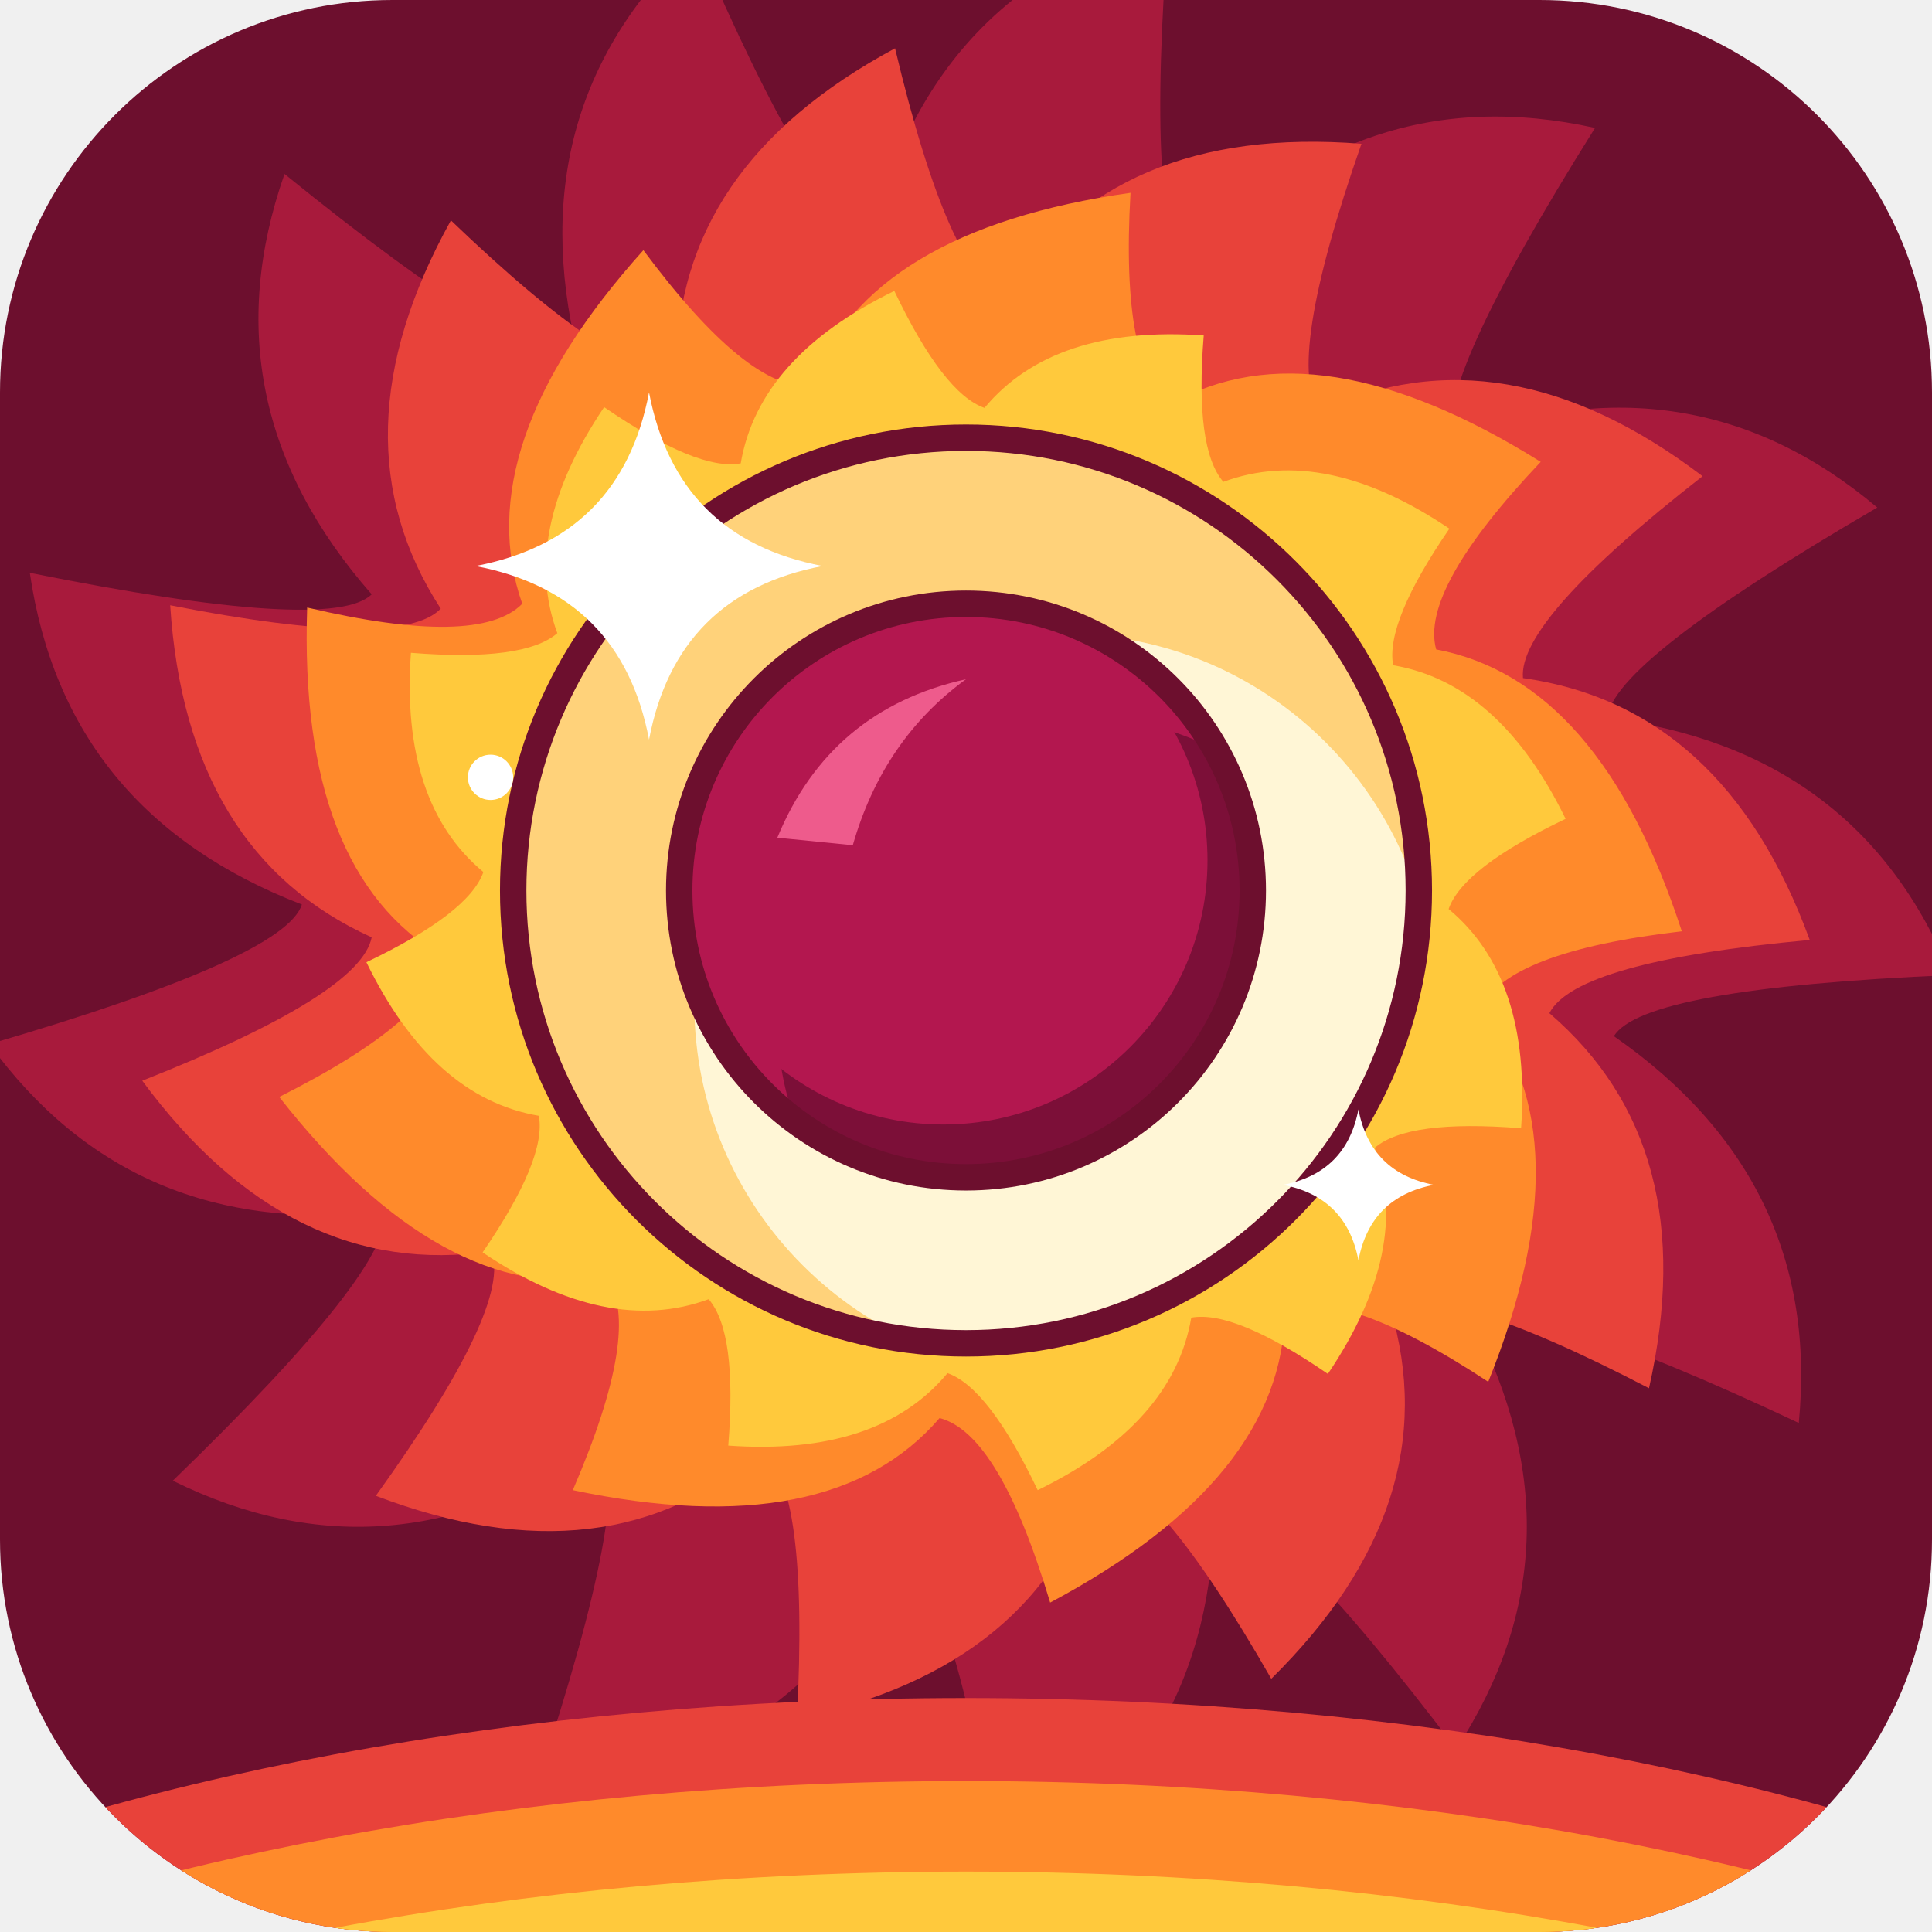
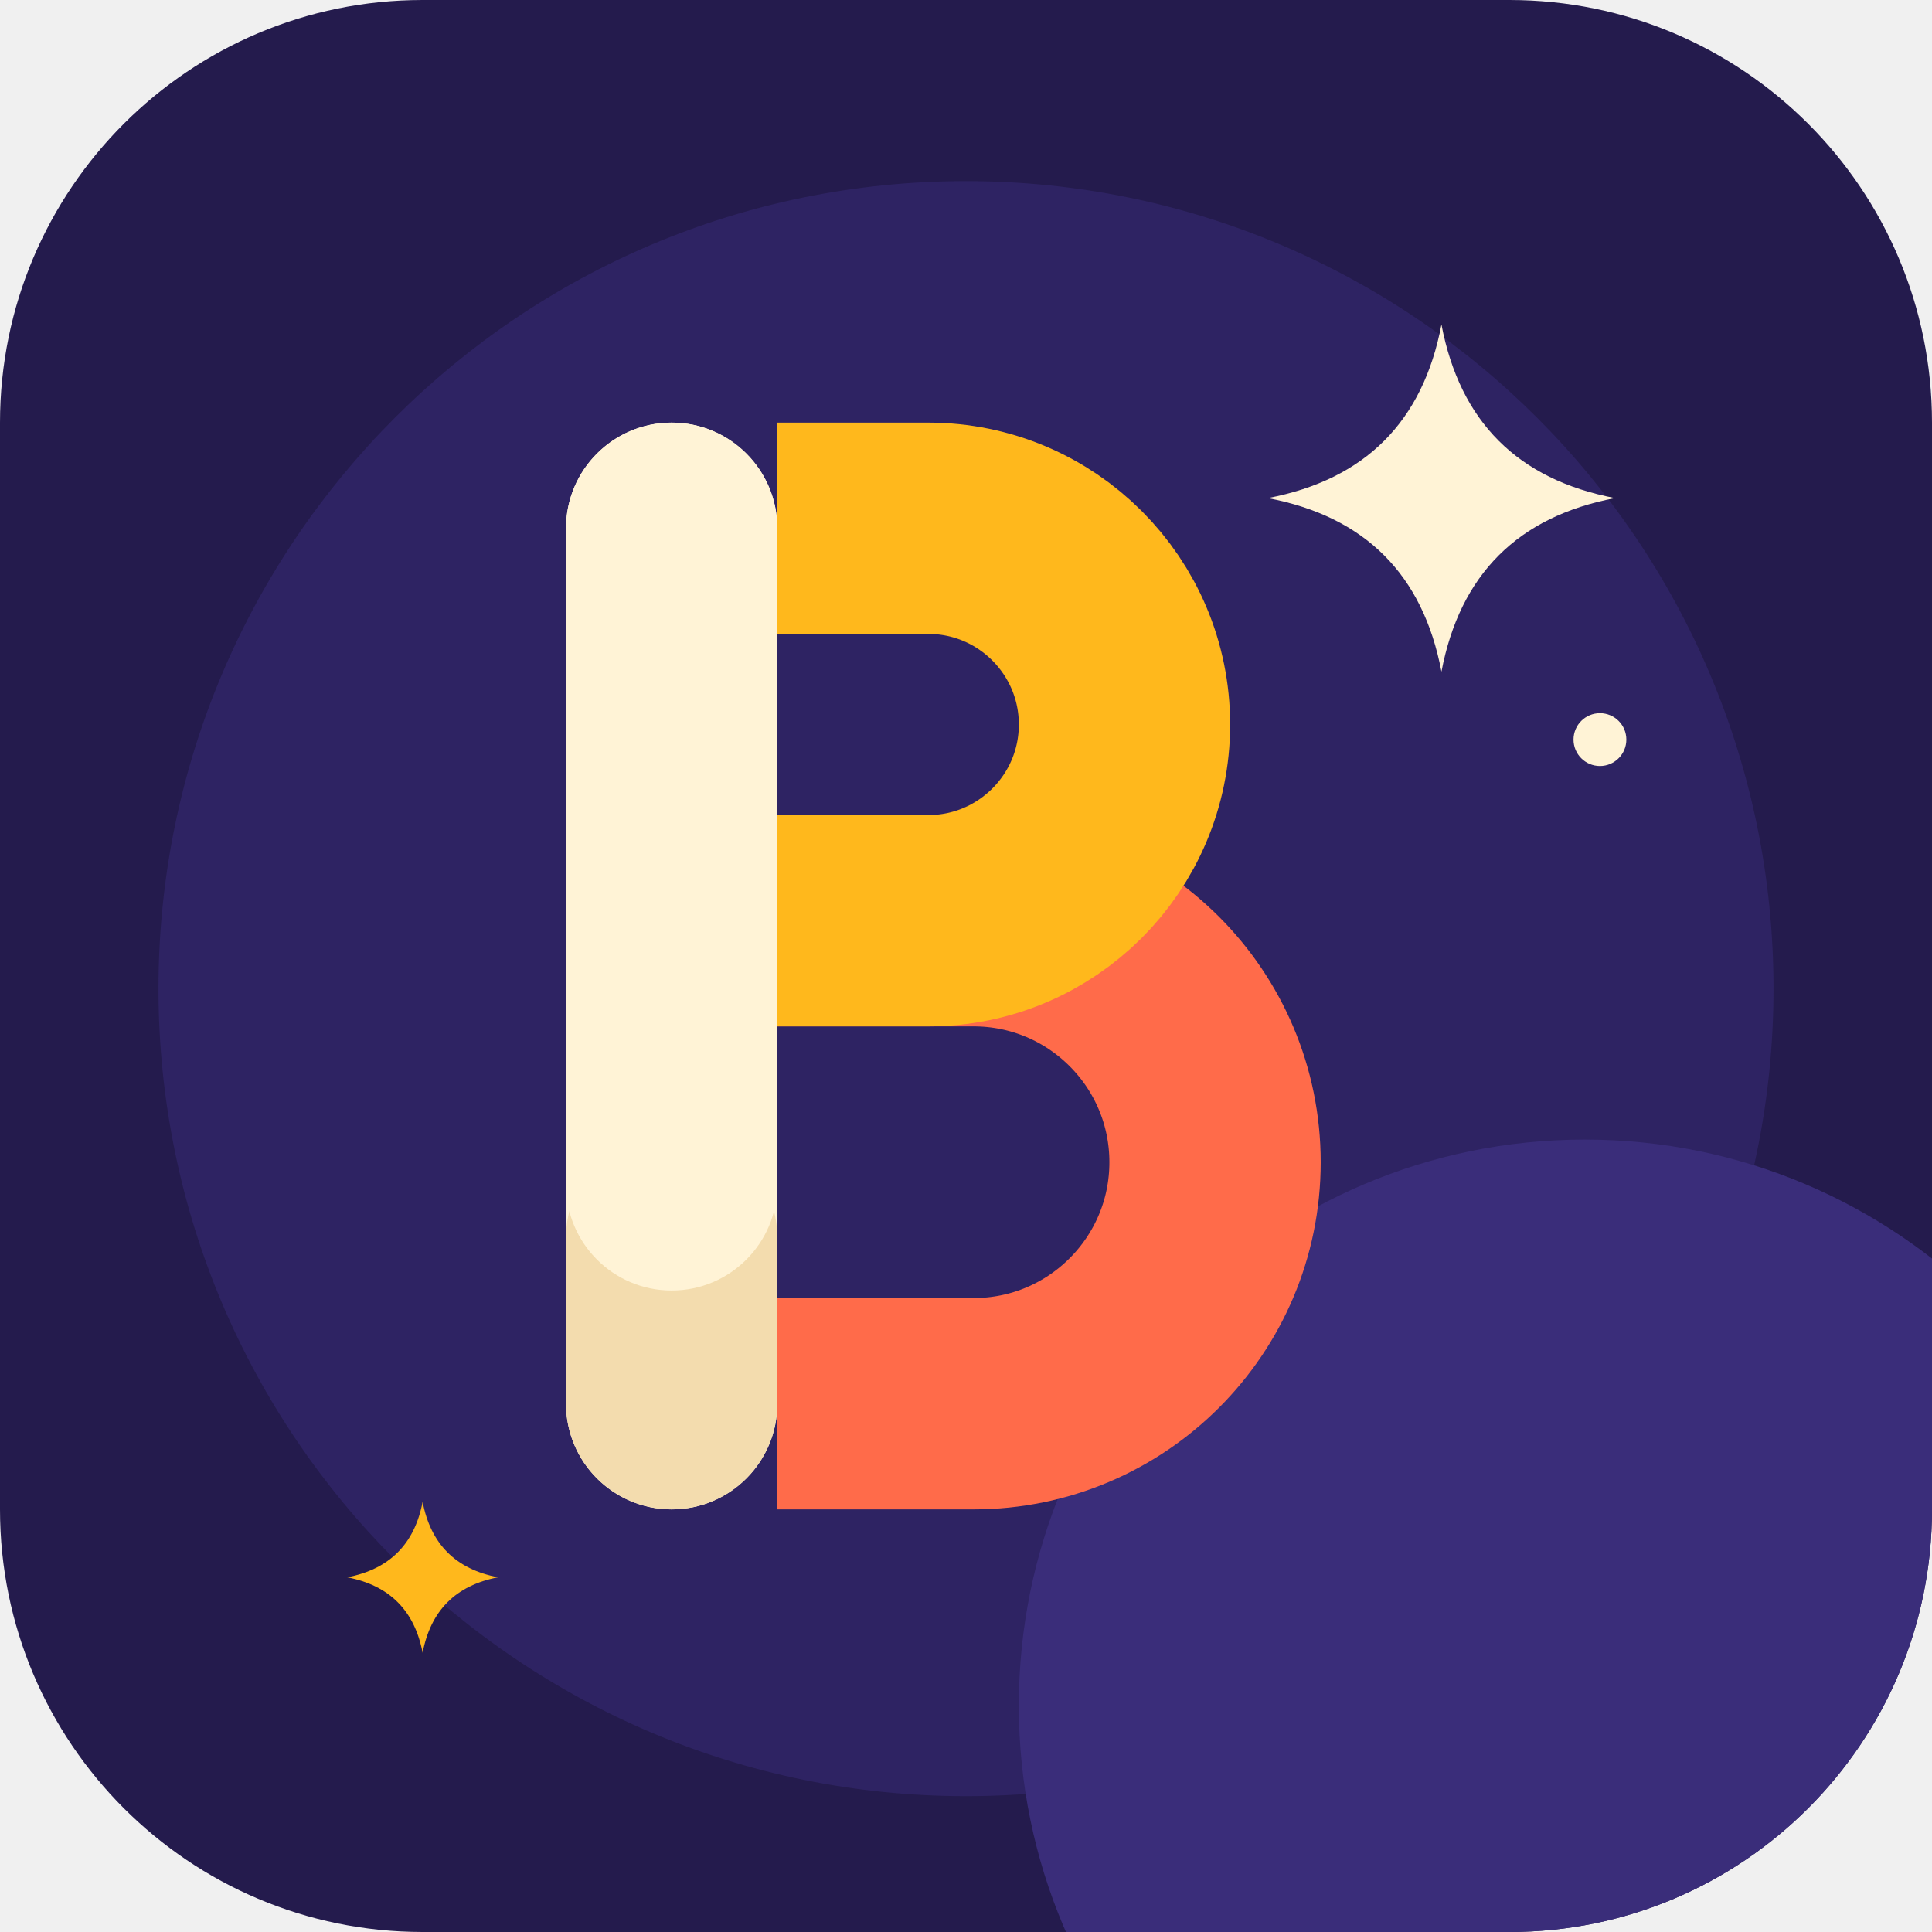
<svg xmlns="http://www.w3.org/2000/svg" viewBox="0 0 512 512" role="img" aria-label="Beatrix">
  <defs>
    <clipPath id="frame">
-       <rect width="512" height="512" rx="104" />
-     </clipPath>
-     <clipPath id="band">
-       <path fill-rule="evenodd" d="M136 236a120 120 0 1 0 240 0a120 120 0 1 0 -240 0ZM180 236a76 76 0 1 0 152 0a76 76 0 1 0 -152 0Z" />
-     </clipPath>
-     <clipPath id="core">
-       <circle cx="256" cy="236" r="76" />
+       <rect width="512" height="512" rx="112" />
    </clipPath>
  </defs>
  <g clip-path="url(#frame)">
-     <rect width="512" height="512" fill="#6d0f2e" />
-     <path d="M231.2 61.8 Q247.5 -3.5 309.7 -20.4 Q303.4 61.0 315.0 70.2 Q359.8 20.0 422.7 33.9 Q379.3 103.1 385.3 116.6 Q448.3 93.0 497.5 134.5 Q426.9 175.6 426.0 190.3 Q492.7 198.7 517.0 258.4 Q435.4 261.9 427.7 274.6 Q482.9 313.0 476.7 377.1 Q402.8 342.3 390.1 349.9 Q421.1 409.6 385.9 463.5 Q336.6 398.4 321.8 399.2 Q321.5 466.5 265.3 497.8 Q251.9 417.2 238.4 411.1 Q206.9 470.6 142.5 472.1 Q168.1 394.6 159.1 382.9 Q103.5 420.9 45.8 392.4 Q104.5 335.6 101.9 321.0 Q35.1 328.8 -2.8 276.7 Q75.6 253.8 80.0 239.7 Q17.2 215.5 7.9 151.8 Q88.0 167.9 98.5 157.5 Q54.1 106.9 75.4 46.1 Q138.9 97.6 153.0 93.3 Q137.2 27.9 184.4 -16.0 Q216.6 59.0 231.2 61.8Z" fill="#a81a3c" />
-     <path d="M266.2 78.3 Q295.1 32.9 360.8 38.1 Q340.3 96.8 349.8 108.9 Q398.7 86.3 451.2 126.2 Q402.2 164.4 403.6 179.7 Q457.0 187.2 479.6 249.1 Q417.6 254.8 410.6 268.5 Q451.5 303.6 437.0 367.9 Q381.8 339.2 368.5 346.9 Q383.9 398.5 336.9 444.9 Q306.0 390.9 290.7 390.2 Q275.7 441.9 211.2 455.5 Q214.4 393.3 201.8 384.4 Q161.3 419.9 99.6 396.4 Q135.9 345.9 130.2 331.6 Q76.9 339.5 37.7 286.4 Q95.6 263.5 98.5 248.4 Q49.4 226.2 45.1 160.4 Q106.2 172.4 116.8 161.3 Q87.5 116.1 119.5 58.4 Q164.4 101.5 179.3 97.9 Q179.1 44.0 237.2 12.8 Q251.6 73.3 266.2 78.3Z" fill="#e8423a" />
-     <path d="M214.8 102.2 Q230.3 60.9 299.6 51.1 Q296.9 97.7 310.4 107.0 Q348.9 85.3 408.3 122.4 Q376.2 156.3 380.6 172.1 Q424.0 180.3 445.7 246.8 Q399.3 252.2 392.5 267.2 Q420.5 301.3 394.4 366.2 Q355.3 340.5 340.5 347.6 Q340.0 391.8 278.3 424.7 Q264.9 379.9 249.0 375.8 Q220.2 409.3 151.8 394.9 Q170.3 352.0 160.8 338.6 Q117.2 345.8 74.0 290.7 Q115.8 269.7 117.1 253.4 Q79.1 230.9 81.4 161.0 Q126.9 171.7 138.4 160.0 Q123.8 118.3 170.5 66.3 Q198.4 103.8 214.8 102.2Z" fill="#ff8a2b" />
-     <path d="M260.9 108.1 Q279.2 86.1 319.0 88.9 Q316.6 118.9 324.2 127.7 Q351.0 117.8 384.1 140.1 Q367.1 164.9 369.2 176.3 Q397.4 181.1 414.9 217.0 Q387.7 230.0 383.9 240.9 Q405.9 259.2 403.1 299.0 Q373.1 296.6 364.3 304.2 Q374.2 331.0 351.9 364.1 Q327.1 347.1 315.7 349.2 Q310.9 377.4 275.0 394.9 Q262.0 367.7 251.1 363.9 Q232.8 385.9 193.0 383.1 Q195.4 353.1 187.8 344.3 Q161.0 354.2 127.9 331.9 Q144.9 307.1 142.8 295.7 Q114.6 290.9 97.1 255.0 Q124.3 242.0 128.1 231.1 Q106.1 212.8 108.9 173.0 Q138.9 175.4 147.7 167.8 Q137.8 141.0 160.1 107.9 Q184.9 124.9 196.3 122.8 Q201.1 94.6 237.0 77.1 Q250.0 104.3 260.9 108.1Z" fill="#ffc93c" />
-     <ellipse cx="256" cy="640" rx="430" ry="190" fill="#e8423a" />
-     <ellipse cx="256" cy="662" rx="430" ry="190" fill="#ff8a2b" />
-     <ellipse cx="256" cy="686" rx="430" ry="190" fill="#ffc93c" />
-     <circle cx="256" cy="236" r="120" fill="#fff6d6" />
-     <g clip-path="url(#band)">
-       <circle cx="230" cy="206" r="128" fill="none" stroke="#ffd27a" stroke-width="60" transform="translate(52 60)" />
-     </g>
-     <circle cx="256" cy="236" r="76" fill="#b3174f" />
-     <g clip-path="url(#core)">
-       <circle cx="286" cy="270" r="80" fill="#7c0f38" />
-       <circle cx="250" cy="228" r="70" fill="#b3174f" />
-       <path d="M206 222q14 -34 50 -42q-22 16 -30 44Z" fill="#ee5b8c" />
-     </g>
-     <circle cx="256" cy="236" r="120" fill="none" stroke="#6d0f2e" stroke-width="7" />
-     <circle cx="256" cy="236" r="76" fill="none" stroke="#6d0f2e" stroke-width="7" />
-     <path d="M172 104Q179.36 142.64 218 150Q179.36 157.36 172 196Q164.64 157.36 126 150Q164.64 142.64 172 104Z" fill="#fff" />
-     <path d="M360 294Q363.2 310.8 380 314Q363.2 317.2 360 334Q356.8 317.2 340 314Q356.8 310.8 360 294Z" fill="#fff" />
-     <circle cx="130" cy="206" r="6" fill="#fff" />
+     <rect width="512" height="512" fill="#241b4d" />
+     <circle cx="256" cy="262" r="214" fill="#2e2363" />
+     <circle cx="420" cy="452" r="150" fill="#3a2d7a" />
+     <path d="M206 244h52a64 64 0 0 1 0 128h-52" fill="none" stroke="#ff6b4a" stroke-width="56" />
+     <path d="M206 140h40a52 52 0 0 1 0 104h-40" fill="none" stroke="#ffb81c" stroke-width="56" />
+     <rect x="150" y="112" width="56" height="288" rx="28" fill="#fff3d6" />
+     <rect x="150" y="300" width="56" height="100" rx="28" fill="#f3dcae" />
+     <rect x="150" y="112" width="56" height="230" rx="28" fill="#fff3d6" />
+     <path d="M382 86Q389.36 124.64 428 132Q389.36 139.36 382 178Q374.64 139.36 336 132Q374.64 124.64 382 86Z" fill="#fff3d6" />
+     <path d="M112 398Q115.2 414.8 132 418Q115.2 421.2 112 438Q108.8 421.2 92 418Q108.8 414.8 112 398Z" fill="#ffb81c" />
+     <circle cx="424" cy="196" r="7" fill="#fff3d6" />
  </g>
</svg>
